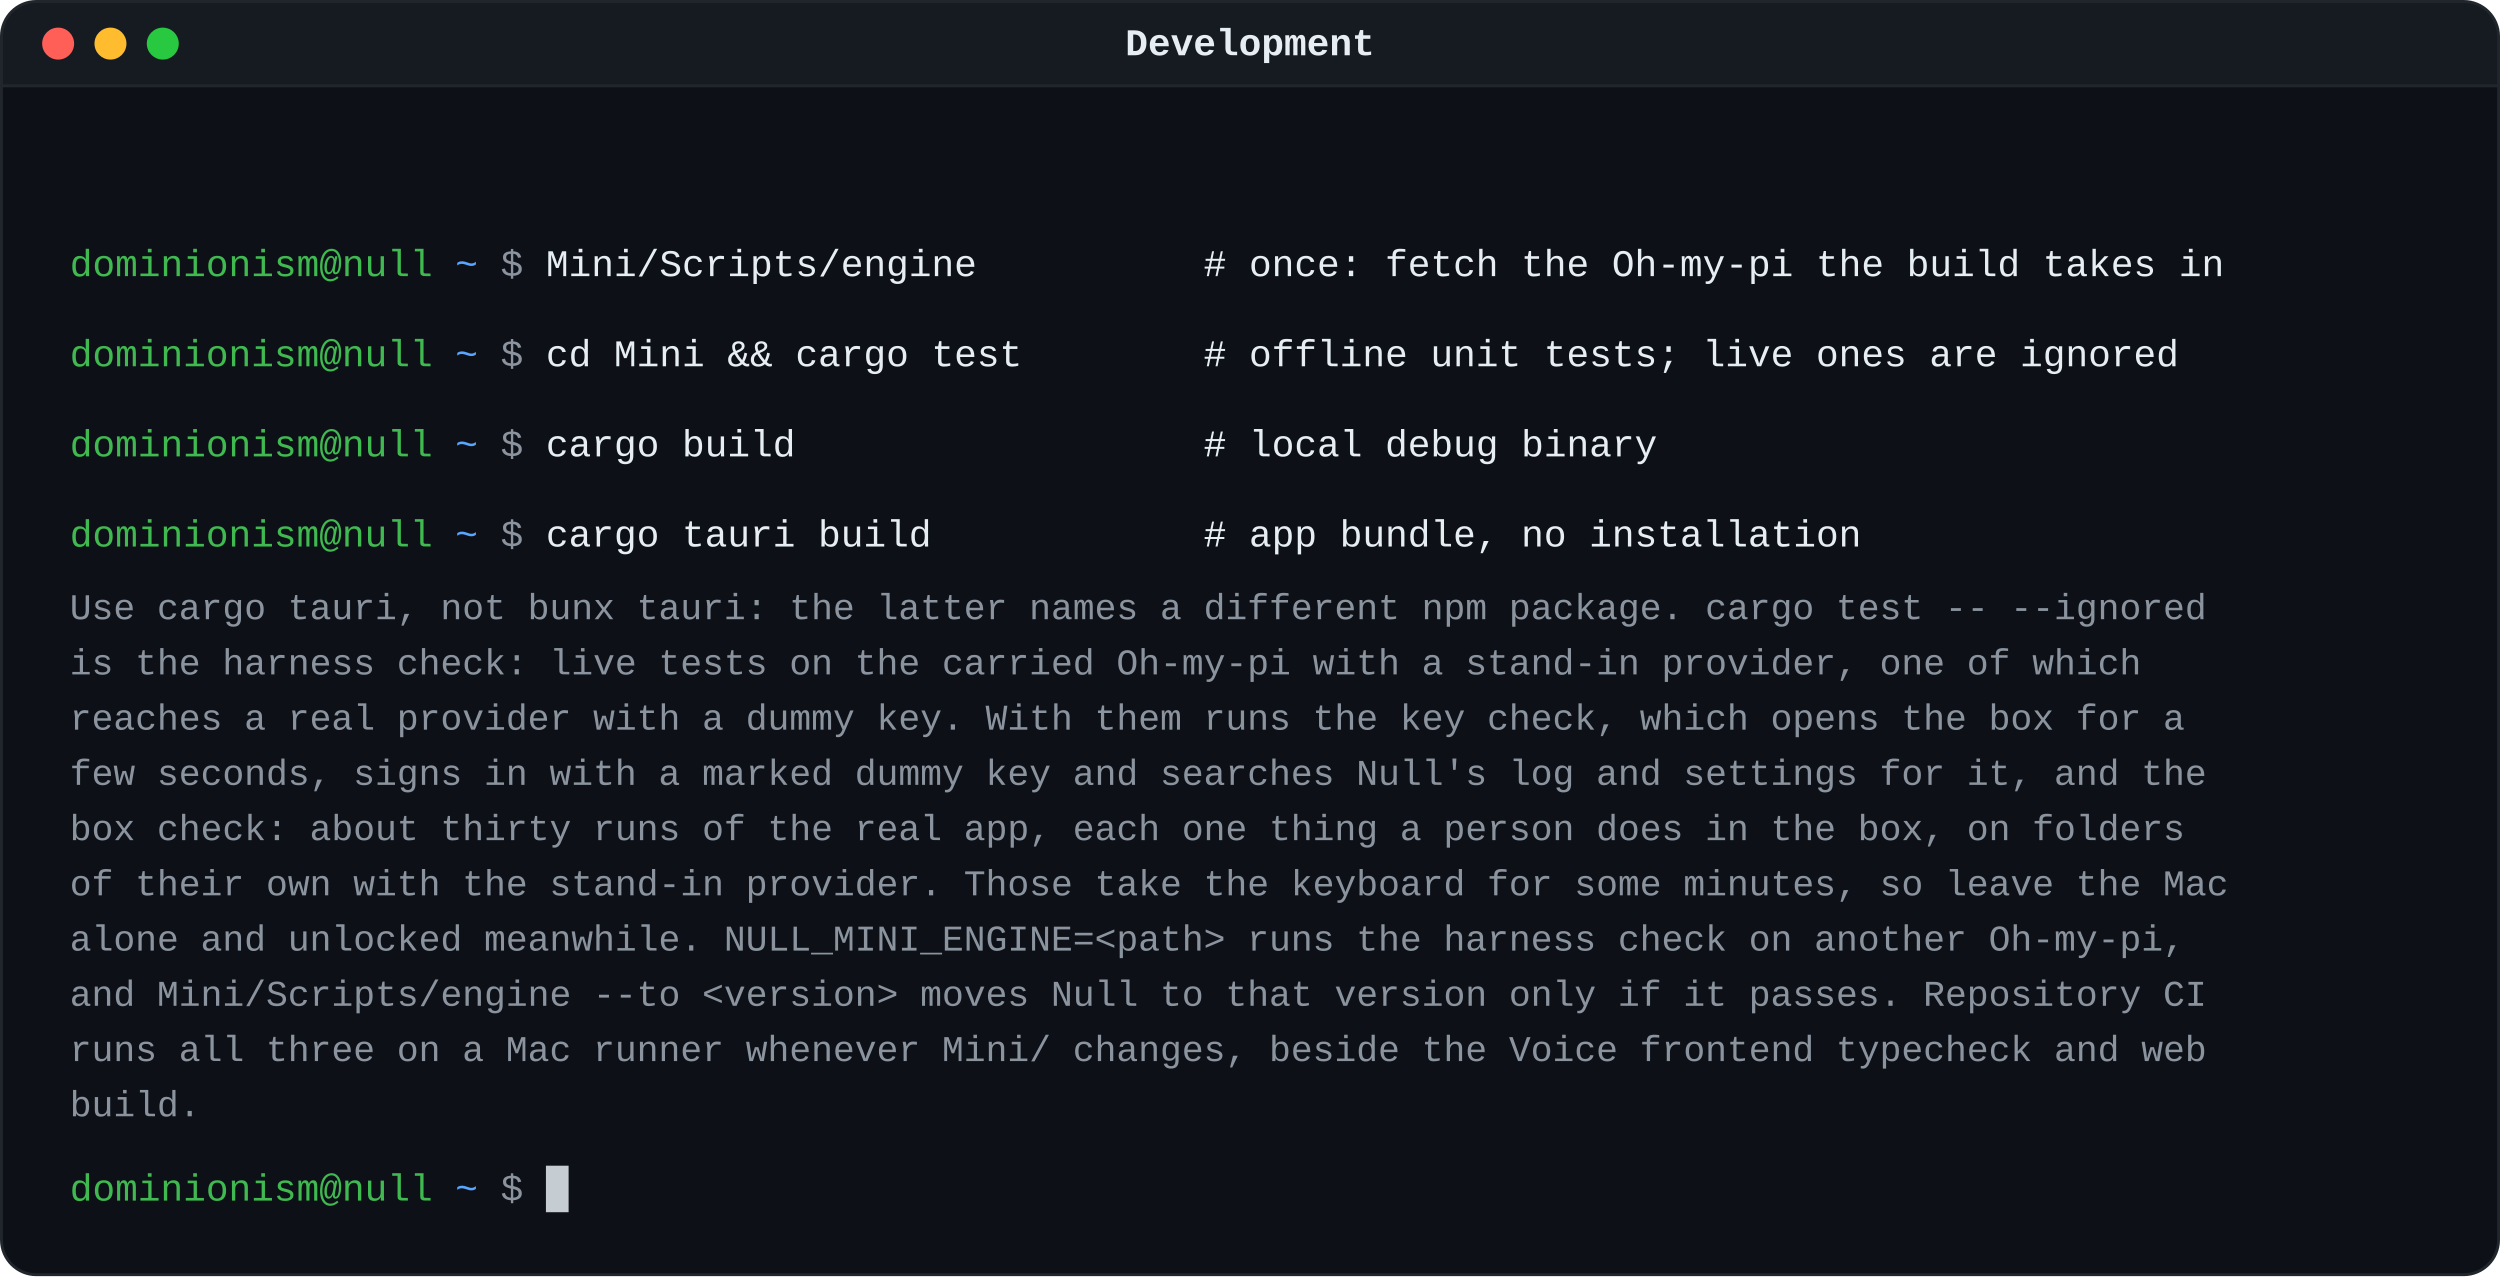
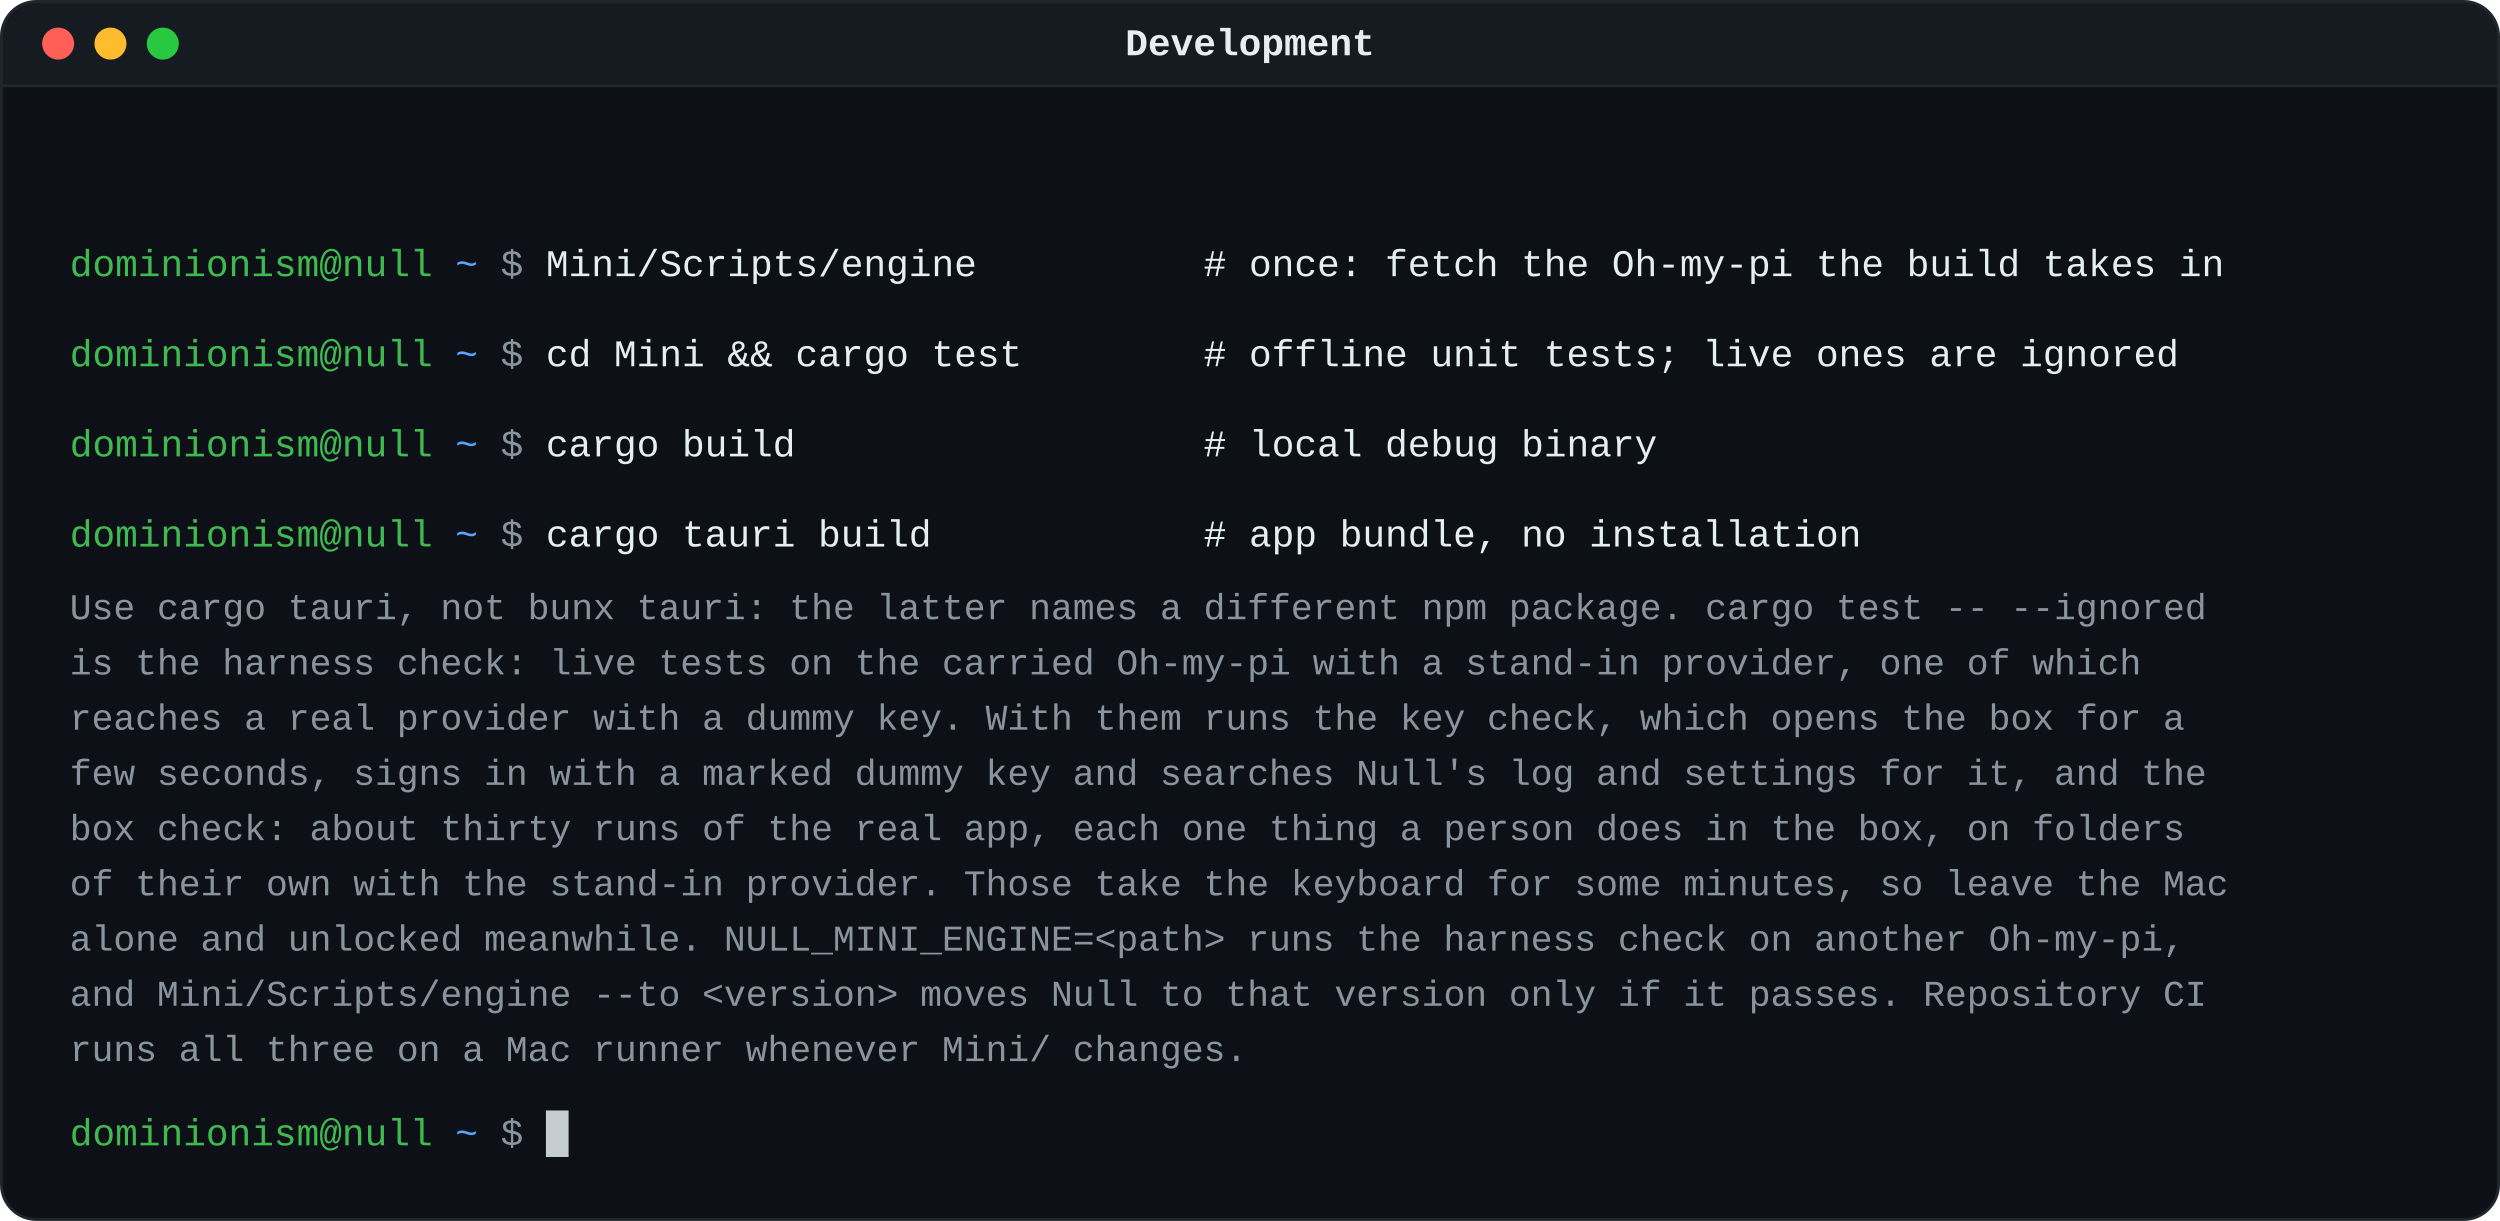
- <svg xmlns="http://www.w3.org/2000/svg" viewBox="0 0 860 439" width="860" height="439" fill="none" role="img" aria-label="Development. $ Mini/Scripts/engine          # once: fetch the Oh-my-pi the build takes in $ cd Mini &amp;&amp; cargo test        # offline unit tests; live ones are ignored $ cargo build                  # local debug binary $ cargo tauri build            # app bundle, no installation Use cargo tauri, not bunx tauri: the latter names a different npm package. cargo test -- --ignored is the harness check: live tests on the carried Oh-my-pi with a stand-in provider, one of which reaches a real provider with a dummy key. With them runs the key check, which opens the box for a few seconds, signs in with a marked dummy key and searches Null's log and settings for it, and the box check: about thirty runs of the real app, each one thing a person does in the box, on folders of their own with the stand-in provider. Those take the keyboard for some minutes, so leave the Mac alone and unlocked meanwhile. NULL_MINI_ENGINE=&lt;path&gt; runs the harness check on another Oh-my-pi, and Mini/Scripts/engine --to &lt;version&gt; moves Null to that version only if it passes. Repository CI runs all three on a Mac runner whenever Mini/ changes, beside the Voice frontend typecheck and web build.">
+ <svg xmlns="http://www.w3.org/2000/svg" viewBox="0 0 860 420" width="860" height="420" fill="none" role="img" aria-label="Development. $ Mini/Scripts/engine          # once: fetch the Oh-my-pi the build takes in $ cd Mini &amp;&amp; cargo test        # offline unit tests; live ones are ignored $ cargo build                  # local debug binary $ cargo tauri build            # app bundle, no installation Use cargo tauri, not bunx tauri: the latter names a different npm package. cargo test -- --ignored is the harness check: live tests on the carried Oh-my-pi with a stand-in provider, one of which reaches a real provider with a dummy key. With them runs the key check, which opens the box for a few seconds, signs in with a marked dummy key and searches Null's log and settings for it, and the box check: about thirty runs of the real app, each one thing a person does in the box, on folders of their own with the stand-in provider. Those take the keyboard for some minutes, so leave the Mac alone and unlocked meanwhile. NULL_MINI_ENGINE=&lt;path&gt; runs the harness check on another Oh-my-pi, and Mini/Scripts/engine --to &lt;version&gt; moves Null to that version only if it passes. Repository CI runs all three on a Mac runner whenever Mini/ changes.">
  <style>
    text { font-family: ui-monospace,SFMono-Regular,'SF Mono',Menlo,Consolas,'Liberation Mono',monospace; }
    .rise { animation: rise .35s ease-out both; }
    .fade { animation: fade .4s ease-out both; }
    .blink { animation: blink 1.1s steps(1) infinite; }
    @keyframes rise { from { opacity: 0; transform: translateY(4px); } }
    @keyframes fade { from { opacity: 0; } }
    @keyframes blink { 50% { opacity: 0; } }
    @keyframes hold { 0%, 99.9% { opacity: 1; } 100% { opacity: 0; } }
    @media (prefers-reduced-motion: reduce) { * { animation: none !important; } }
    .c0 { opacity: 0; transform: translateX(577.2px); animation: c0 4.070s steps(74, end) 0.350s both, hold 4.670s linear both; }
    @keyframes c0 { from { transform: translateX(0); } }
    .c1 { opacity: 0; transform: translateX(561.6px); animation: c1 3.960s steps(72, end) 5.170s both, hold 9.380s linear both; }
    @keyframes c1 { from { transform: translateX(0); } }
    .c2 { opacity: 0; transform: translateX(382.2px); animation: c2 2.695s steps(49, end) 9.880s both, hold 12.825s linear both; }
    @keyframes c2 { from { transform: translateX(0); } }
    .c3 { opacity: 0; transform: translateX(452.4px); animation: c3 3.190s steps(58, end) 13.325s both, hold 16.765s linear both; }
    @keyframes c3 { from { transform: translateX(0); } }
  </style>
  <clipPath id="win">
-     <rect x="0.5" y="0.5" width="859" height="438" rx="12" />
+     <rect x="0.5" y="0.5" width="859" height="419" rx="12" />
  </clipPath>
  <g clip-path="url(#win)">
-     <rect width="860" height="439" fill="#0D1117" />
+     <rect width="860" height="420" fill="#0D1117" />
    <rect width="860" height="30" fill="#161B22" />
    <path d="M0 29.5H860" stroke="#21262D" />
    <circle cx="20" cy="15.0" r="5.5" fill="#FF5F57" />
    <circle cx="38" cy="15.0" r="5.5" fill="#FEBC2E" />
    <circle cx="56" cy="15.0" r="5.5" fill="#28C840" />
    <text x="430.0" y="19.0" font-size="13" font-weight="600" fill="#E6EDF3" text-anchor="middle">Development</text>
    <text x="24.0" y="95" font-size="13" fill="#3FB950" textLength="124.8" lengthAdjust="spacing">dominionism@null</text>
    <text x="156.6" y="95" font-size="13" fill="#58A6FF">~</text>
    <text x="172.2" y="95" font-size="13" fill="#8B949E">$</text>
    <text x="187.8" y="95" font-size="13" fill="#E6EDF3" textLength="577.2" lengthAdjust="spacing" xml:space="preserve">Mini/Scripts/engine          # once: fetch the Oh-my-pi the build takes in</text>
    <clipPath id="c0-clip">
      <rect x="187.8" y="82" width="585.0" height="18" />
    </clipPath>
    <g clip-path="url(#c0-clip)">
      <g class="c0">
        <rect x="187.8" y="82" width="577.2" height="18" fill="#0D1117" />
        <rect x="187.8" y="83" width="7.8" height="16" fill="#E6EDF3" opacity=".85" />
      </g>
    </g>
    <text x="24.0" y="126" font-size="13" fill="#3FB950" textLength="124.8" lengthAdjust="spacing">dominionism@null</text>
    <text x="156.6" y="126" font-size="13" fill="#58A6FF">~</text>
    <text x="172.2" y="126" font-size="13" fill="#8B949E">$</text>
    <text x="187.8" y="126" font-size="13" fill="#E6EDF3" textLength="561.6" lengthAdjust="spacing" xml:space="preserve">cd Mini &amp;&amp; cargo test        # offline unit tests; live ones are ignored</text>
    <clipPath id="c1-clip">
      <rect x="187.8" y="113" width="569.4" height="18" />
    </clipPath>
    <g clip-path="url(#c1-clip)">
      <g class="c1">
        <rect x="187.8" y="113" width="561.6" height="18" fill="#0D1117" />
        <rect x="187.8" y="114" width="7.8" height="16" fill="#E6EDF3" opacity=".85" />
      </g>
    </g>
    <text x="24.0" y="157" font-size="13" fill="#3FB950" textLength="124.8" lengthAdjust="spacing">dominionism@null</text>
    <text x="156.6" y="157" font-size="13" fill="#58A6FF">~</text>
    <text x="172.2" y="157" font-size="13" fill="#8B949E">$</text>
    <text x="187.8" y="157" font-size="13" fill="#E6EDF3" textLength="382.2" lengthAdjust="spacing" xml:space="preserve">cargo build                  # local debug binary</text>
    <clipPath id="c2-clip">
      <rect x="187.8" y="144" width="390.0" height="18" />
    </clipPath>
    <g clip-path="url(#c2-clip)">
      <g class="c2">
        <rect x="187.8" y="144" width="382.2" height="18" fill="#0D1117" />
        <rect x="187.8" y="145" width="7.8" height="16" fill="#E6EDF3" opacity=".85" />
      </g>
    </g>
    <text x="24.0" y="188" font-size="13" fill="#3FB950" textLength="124.8" lengthAdjust="spacing">dominionism@null</text>
    <text x="156.6" y="188" font-size="13" fill="#58A6FF">~</text>
    <text x="172.2" y="188" font-size="13" fill="#8B949E">$</text>
    <text x="187.8" y="188" font-size="13" fill="#E6EDF3" textLength="452.4" lengthAdjust="spacing" xml:space="preserve">cargo tauri build            # app bundle, no installation</text>
    <clipPath id="c3-clip">
      <rect x="187.8" y="175" width="460.2" height="18" />
    </clipPath>
    <g clip-path="url(#c3-clip)">
      <g class="c3">
        <rect x="187.8" y="175" width="452.4" height="18" fill="#0D1117" />
        <rect x="187.8" y="176" width="7.8" height="16" fill="#E6EDF3" opacity=".85" />
      </g>
    </g>
    <text x="24" y="213.0" font-size="12.5" fill="#8B949E">Use cargo tauri, not bunx tauri: the latter names a different npm package. cargo test -- --ignored</text>
    <text x="24" y="232.0" font-size="12.5" fill="#8B949E">is the harness check: live tests on the carried Oh-my-pi with a stand-in provider, one of which</text>
    <text x="24" y="251.0" font-size="12.5" fill="#8B949E">reaches a real provider with a dummy key. With them runs the key check, which opens the box for a</text>
    <text x="24" y="270.0" font-size="12.5" fill="#8B949E">few seconds, signs in with a marked dummy key and searches Null's log and settings for it, and the</text>
    <text x="24" y="289.0" font-size="12.5" fill="#8B949E">box check: about thirty runs of the real app, each one thing a person does in the box, on folders</text>
    <text x="24" y="308.0" font-size="12.5" fill="#8B949E">of their own with the stand-in provider. Those take the keyboard for some minutes, so leave the Mac</text>
    <text x="24" y="327.0" font-size="12.5" fill="#8B949E">alone and unlocked meanwhile. NULL_MINI_ENGINE=&lt;path&gt; runs the harness check on another Oh-my-pi,</text>
    <text x="24" y="346.0" font-size="12.5" fill="#8B949E">and Mini/Scripts/engine --to &lt;version&gt; moves Null to that version only if it passes. Repository CI</text>
-     <text x="24" y="365.0" font-size="12.5" fill="#8B949E">runs all three on a Mac runner whenever Mini/ changes, beside the Voice frontend typecheck and web</text>
-     <text x="24" y="384.0" font-size="12.5" fill="#8B949E">build.</text>
+     <text x="24" y="365.0" font-size="12.5" fill="#8B949E">runs all three on a Mac runner whenever Mini/ changes.</text>
    <g class="fade" style="animation-delay:17.215s">
-       <text x="24.0" y="413" font-size="13" fill="#3FB950" textLength="124.8" lengthAdjust="spacing">dominionism@null</text>
-       <text x="156.6" y="413" font-size="13" fill="#58A6FF">~</text>
-       <text x="172.2" y="413" font-size="13" fill="#8B949E">$</text>
-       <rect class="blink" x="187.8" y="401" width="7.8" height="16" fill="#E6EDF3" opacity=".85" />
+       <text x="24.0" y="394" font-size="13" fill="#3FB950" textLength="124.8" lengthAdjust="spacing">dominionism@null</text>
+       <text x="156.6" y="394" font-size="13" fill="#58A6FF">~</text>
+       <text x="172.2" y="394" font-size="13" fill="#8B949E">$</text>
+       <rect class="blink" x="187.8" y="382" width="7.8" height="16" fill="#E6EDF3" opacity=".85" />
    </g>
  </g>
-   <rect x="0.5" y="0.5" width="859" height="438" rx="12" stroke="#21262D" />
+   <rect x="0.5" y="0.5" width="859" height="419" rx="12" stroke="#21262D" />
</svg>
